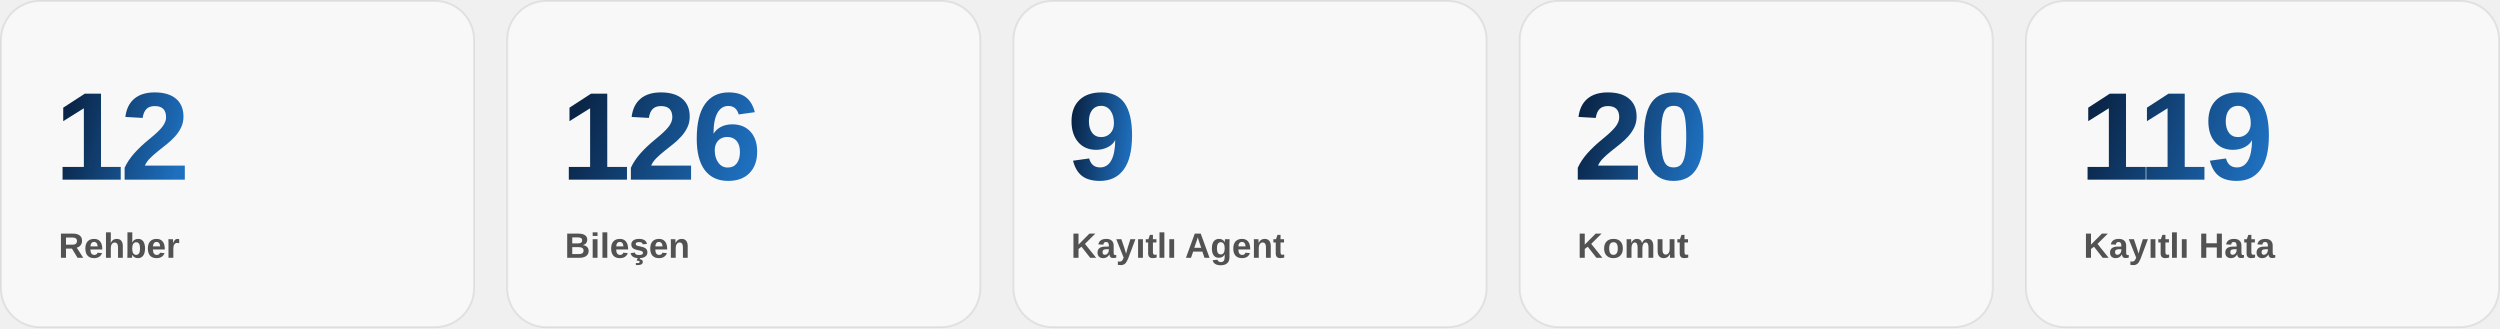
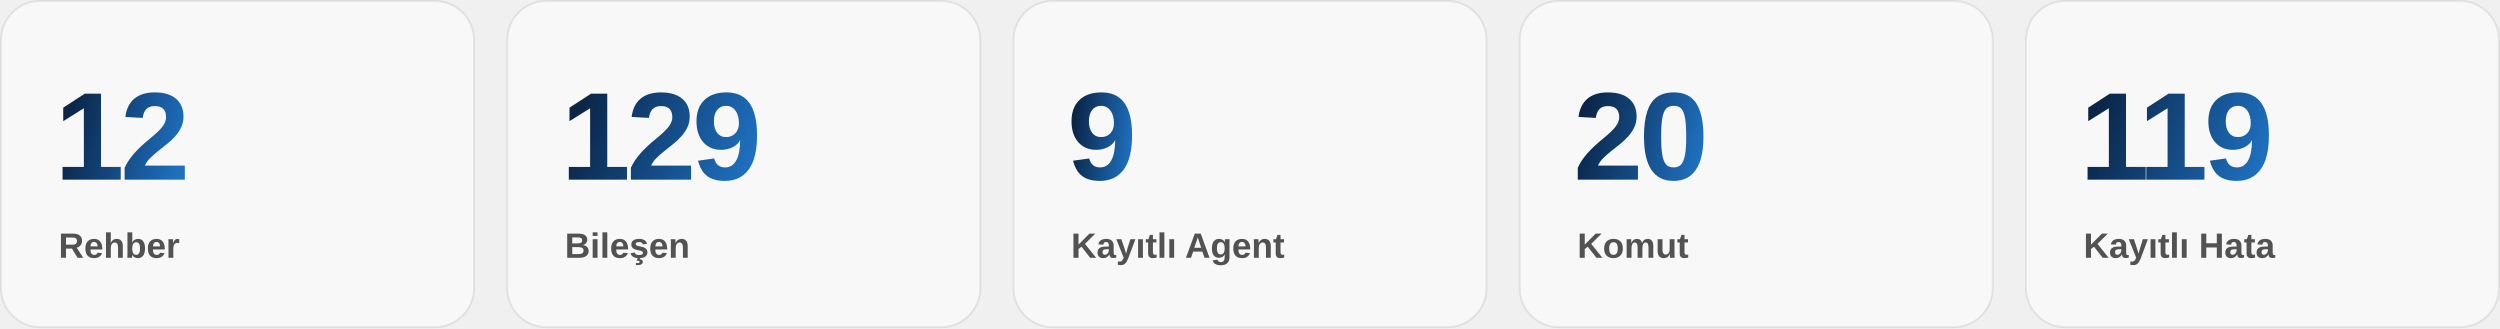
- <svg xmlns="http://www.w3.org/2000/svg" width="1280" height="168" viewBox="0 0 1280 168" role="img" aria-label="12 Rehber, 126 Bileşen, 9 Kayıtlı Agent, 20 Komut, 119 Kayıtlı Hata">
+ <svg xmlns="http://www.w3.org/2000/svg" width="1280" height="168" viewBox="0 0 1280 168" role="img" aria-label="12 Rehber, 129 Bileşen, 9 Kayıtlı Agent, 20 Komut, 119 Kayıtlı Hata">
  <defs>
    <linearGradient id="stat-ink" x1="0.008" y1="0.413" x2="0.992" y2="0.587">
      <stop offset="0%" stop-color="#0a2547" />
      <stop offset="100%" stop-color="#1e6fbe" />
    </linearGradient>
  </defs>
  <g transform="translate(0.0 0)">
    <rect x="0.5" y="0.5" width="242.2" height="167" rx="20" fill="#ffffff" />
    <rect x="0.5" y="0.5" width="242.2" height="167" rx="20" fill="rgb(0,0,0)" fill-opacity="0.03" stroke="rgb(0,0,0)" stroke-opacity="0.08" />
    <text x="28" y="92" font-family="-apple-system, BlinkMacSystemFont, 'Segoe UI', 'Helvetica Neue', Arial, sans-serif" font-size="64" font-weight="800" letter-spacing="-2" fill="url(#stat-ink)">12</text>
    <text x="30" y="132" font-family="-apple-system, BlinkMacSystemFont, 'Segoe UI', 'Helvetica Neue', Arial, sans-serif" font-size="18" font-weight="600" fill="#525252">Rehber</text>
  </g>
  <g transform="translate(259.2 0)">
    <rect x="0.5" y="0.5" width="242.2" height="167" rx="20" fill="#ffffff" />
    <rect x="0.5" y="0.5" width="242.2" height="167" rx="20" fill="rgb(0,0,0)" fill-opacity="0.03" stroke="rgb(0,0,0)" stroke-opacity="0.08" />
-     <text x="28" y="92" font-family="-apple-system, BlinkMacSystemFont, 'Segoe UI', 'Helvetica Neue', Arial, sans-serif" font-size="64" font-weight="800" letter-spacing="-2" fill="url(#stat-ink)">126</text>
+     <text x="28" y="92" font-family="-apple-system, BlinkMacSystemFont, 'Segoe UI', 'Helvetica Neue', Arial, sans-serif" font-size="64" font-weight="800" letter-spacing="-2" fill="url(#stat-ink)">129</text>
    <text x="30" y="132" font-family="-apple-system, BlinkMacSystemFont, 'Segoe UI', 'Helvetica Neue', Arial, sans-serif" font-size="18" font-weight="600" fill="#525252">Bileşen</text>
  </g>
  <g transform="translate(518.4 0)">
    <rect x="0.5" y="0.5" width="242.2" height="167" rx="20" fill="#ffffff" />
    <rect x="0.5" y="0.5" width="242.2" height="167" rx="20" fill="rgb(0,0,0)" fill-opacity="0.03" stroke="rgb(0,0,0)" stroke-opacity="0.08" />
    <text x="28" y="92" font-family="-apple-system, BlinkMacSystemFont, 'Segoe UI', 'Helvetica Neue', Arial, sans-serif" font-size="64" font-weight="800" letter-spacing="-2" fill="url(#stat-ink)">9</text>
    <text x="30" y="132" font-family="-apple-system, BlinkMacSystemFont, 'Segoe UI', 'Helvetica Neue', Arial, sans-serif" font-size="18" font-weight="600" fill="#525252">Kayıtlı Agent</text>
  </g>
  <g transform="translate(777.6 0)">
    <rect x="0.5" y="0.5" width="242.2" height="167" rx="20" fill="#ffffff" />
    <rect x="0.5" y="0.5" width="242.2" height="167" rx="20" fill="rgb(0,0,0)" fill-opacity="0.03" stroke="rgb(0,0,0)" stroke-opacity="0.08" />
    <text x="28" y="92" font-family="-apple-system, BlinkMacSystemFont, 'Segoe UI', 'Helvetica Neue', Arial, sans-serif" font-size="64" font-weight="800" letter-spacing="-2" fill="url(#stat-ink)">20</text>
    <text x="30" y="132" font-family="-apple-system, BlinkMacSystemFont, 'Segoe UI', 'Helvetica Neue', Arial, sans-serif" font-size="18" font-weight="600" fill="#525252">Komut</text>
  </g>
  <g transform="translate(1036.8 0)">
    <rect x="0.5" y="0.5" width="242.2" height="167" rx="20" fill="#ffffff" />
    <rect x="0.5" y="0.5" width="242.2" height="167" rx="20" fill="rgb(0,0,0)" fill-opacity="0.03" stroke="rgb(0,0,0)" stroke-opacity="0.08" />
    <text x="28" y="92" font-family="-apple-system, BlinkMacSystemFont, 'Segoe UI', 'Helvetica Neue', Arial, sans-serif" font-size="64" font-weight="800" letter-spacing="-2" fill="url(#stat-ink)">119</text>
    <text x="30" y="132" font-family="-apple-system, BlinkMacSystemFont, 'Segoe UI', 'Helvetica Neue', Arial, sans-serif" font-size="18" font-weight="600" fill="#525252">Kayıtlı Hata</text>
  </g>
</svg>
